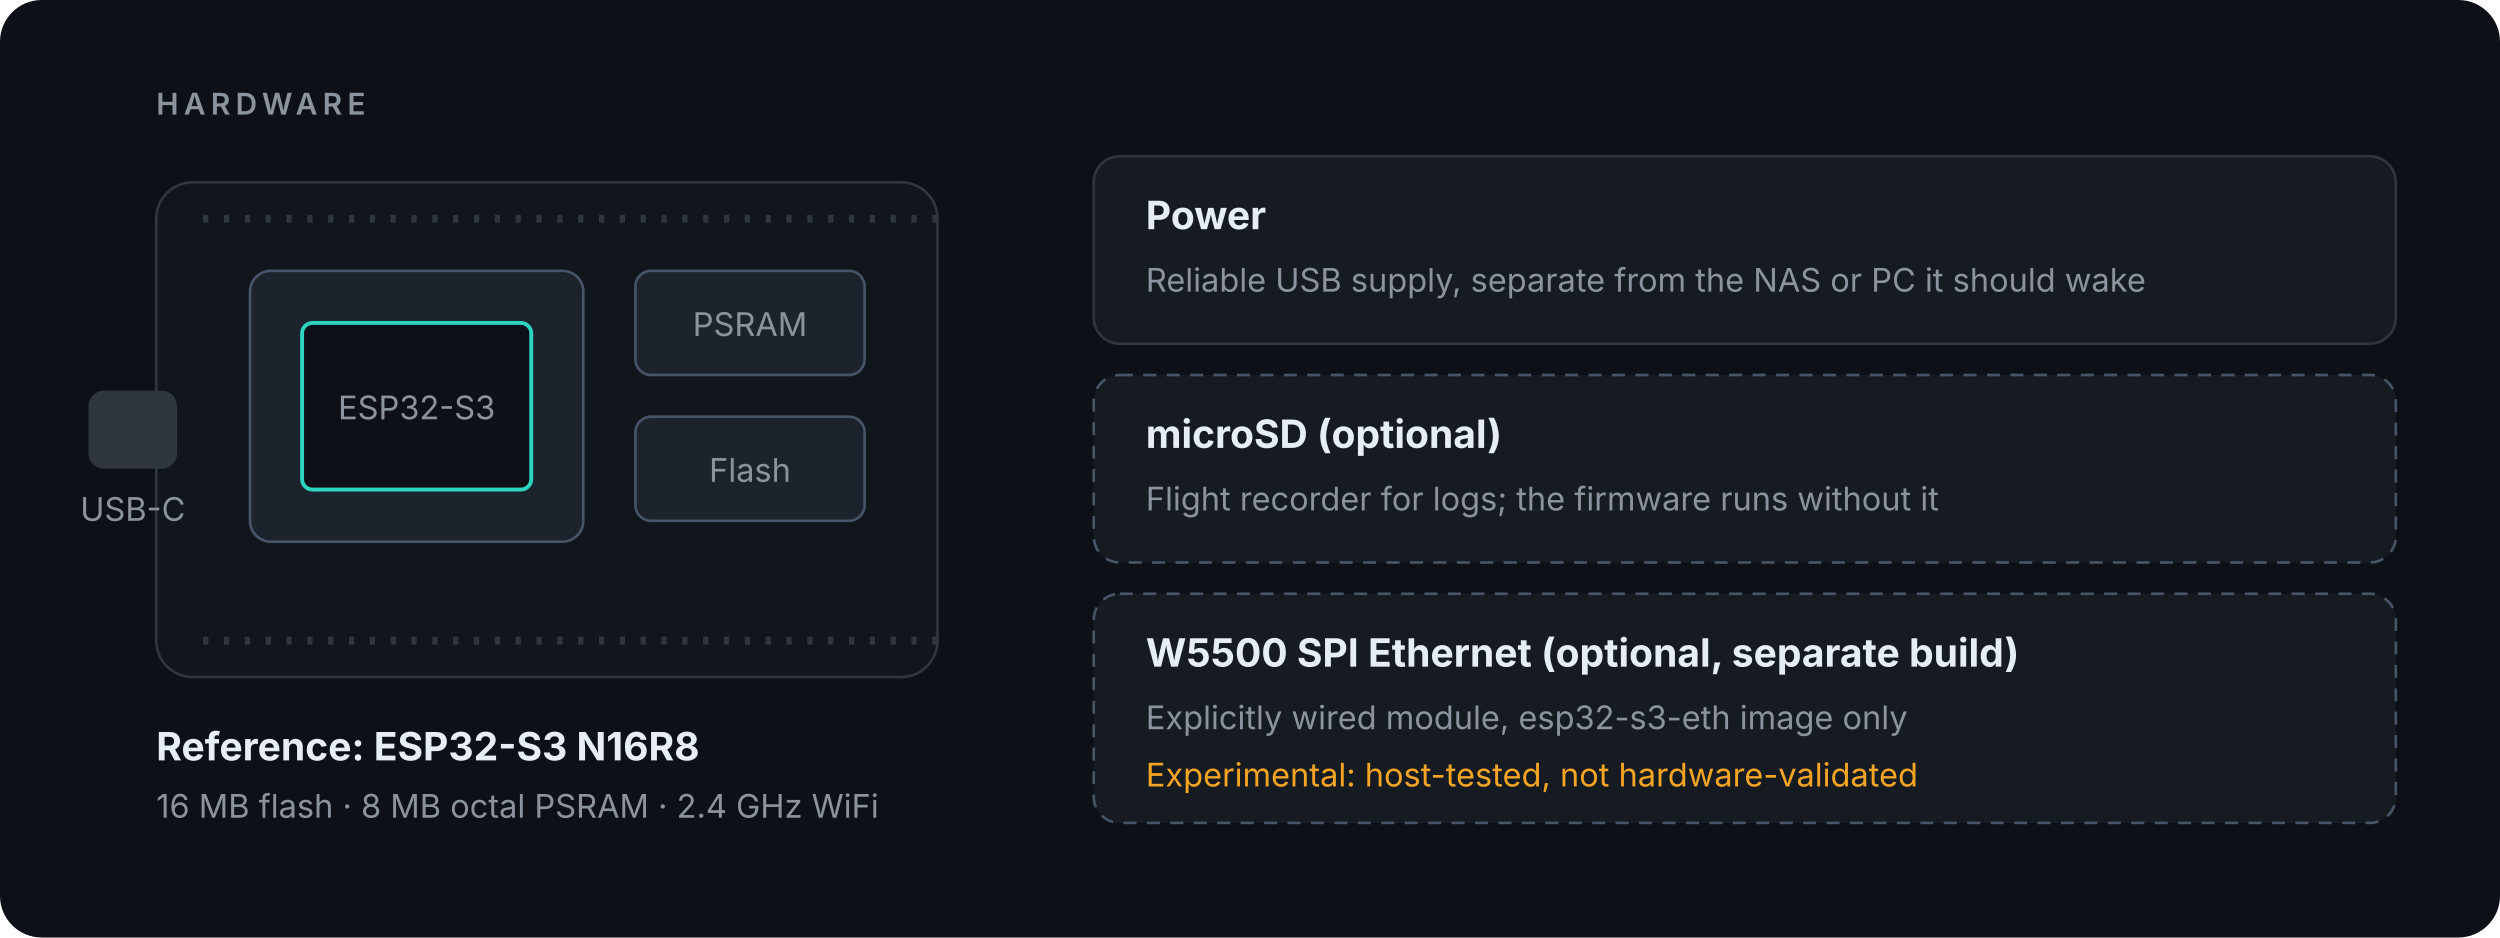
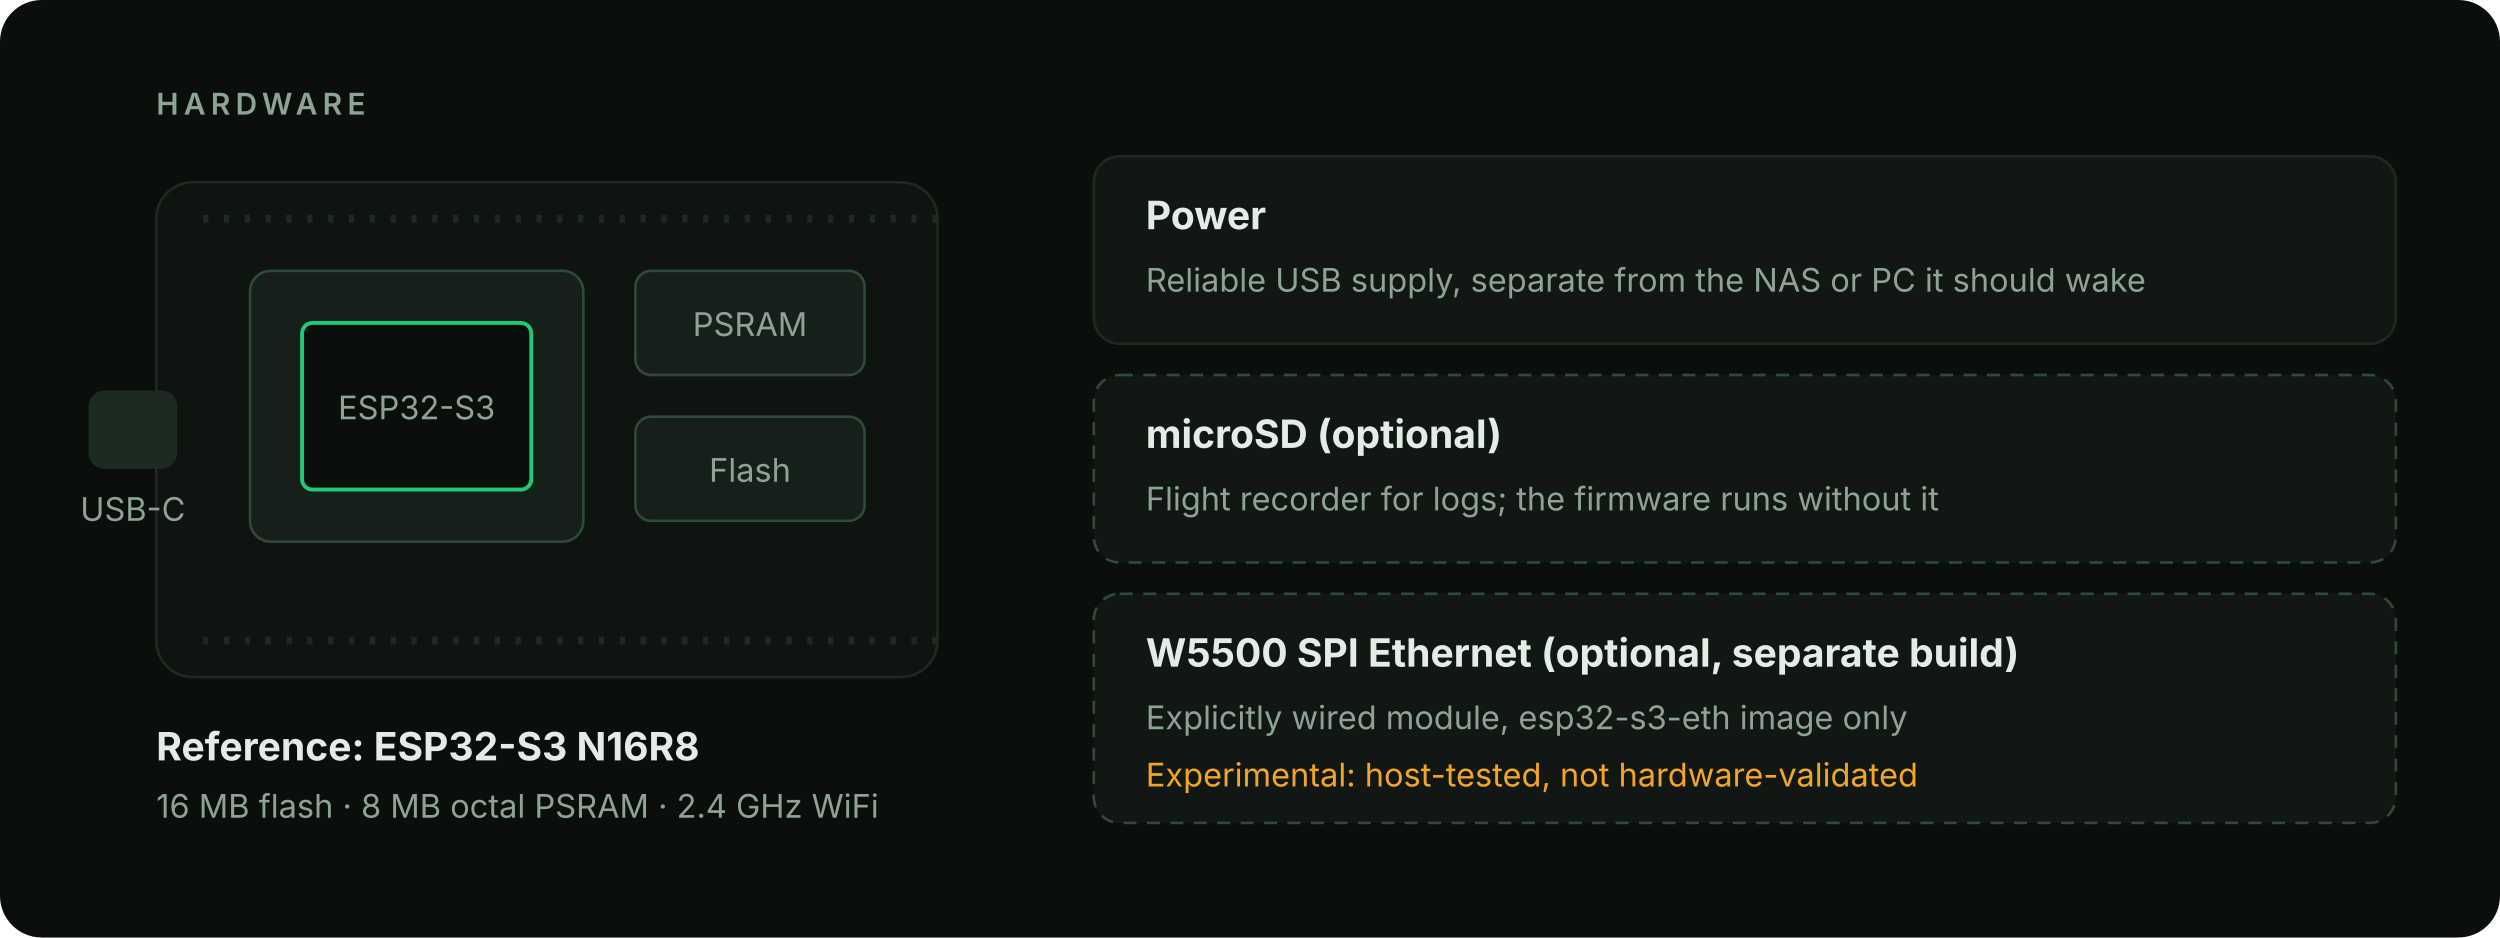
<svg xmlns="http://www.w3.org/2000/svg" viewBox="0 0 960 360" width="960" height="360" role="img" aria-labelledby="t d">
  <style>
-     text{font-family:Inter,'Segoe UI',Roboto,'Helvetica Neue',Arial,sans-serif;fill:#E6EDF3}
-     .h{font-size:15px;font-weight:650}.s{font-size:12.5px;fill:#8B949E}.z{font-size:11.5px;font-weight:600;letter-spacing:2px;fill:#8B949E}
-     .t{fill:#2DD4BF}.am{fill:#F5A524}
-     .box{fill:#161B22;stroke:#30363D}.opt{fill:#161B22;stroke:#475569;stroke-dasharray:5 4}
+     text{font-family:Inter,'Segoe UI',Roboto,'Helvetica Neue',Arial,sans-serif;fill:#E3ECE6}
+     .h{font-size:15px;font-weight:650}.s{font-size:12.5px;fill:#8DA397}.z{font-size:11.5px;font-weight:600;letter-spacing:2px;fill:#8DA397}
+     .t{fill:#1FC97A}.am{fill:#F5A524}
+     .box{fill:#111814;stroke:#1C2A22}.opt{fill:#111814;stroke:#2E4A3B;stroke-dasharray:5 4}
  </style>
-   <rect width="960" height="360" rx="16" fill="#0D1117" />
+   <rect width="960" height="360" rx="16" fill="#0A0F0C" />
  <g>
-     <rect x="60" y="70" width="300" height="190" rx="14" fill="#11161D" stroke="#30363D" />
-     <rect x="96" y="104" width="128" height="104" rx="8" fill="#1C232C" stroke="#475569" />
-     <rect x="116" y="124" width="88" height="64" rx="4" fill="#0D1117" stroke="#2DD4BF" stroke-width="1.5" />
+     <rect x="60" y="70" width="300" height="190" rx="14" fill="#0E1511" stroke="#1C2A22" />
+     <rect x="96" y="104" width="128" height="104" rx="8" fill="#16201A" stroke="#2E4A3B" />
+     <rect x="116" y="124" width="88" height="64" rx="4" fill="#0A0F0C" stroke="#1FC97A" stroke-width="1.5" />
    <text class="s" x="160" y="161" text-anchor="middle">ESP32-S3</text>
-     <rect x="244" y="104" width="88" height="40" rx="6" fill="#1C232C" stroke="#475569" />
+     <rect x="244" y="104" width="88" height="40" rx="6" fill="#16201A" stroke="#2E4A3B" />
    <text class="s" x="288" y="129" text-anchor="middle">PSRAM</text>
-     <rect x="244" y="160" width="88" height="40" rx="6" fill="#1C232C" stroke="#475569" />
+     <rect x="244" y="160" width="88" height="40" rx="6" fill="#16201A" stroke="#2E4A3B" />
    <text class="s" x="288" y="185" text-anchor="middle">Flash</text>
-     <rect x="34" y="150" width="34" height="30" rx="6" fill="#30363D" />
+     <rect x="34" y="150" width="34" height="30" rx="6" fill="#1C2A22" />
    <text class="s" x="51" y="200" text-anchor="middle">USB-C</text>
-     <path d="M78 84h284M78 246h284" stroke="#30363D" stroke-dasharray="2 6" stroke-width="3" />
+     <path d="M78 84h284M78 246h284" stroke="#1C2A22" stroke-dasharray="2 6" stroke-width="3" />
  </g>
  <text class="h" x="60" y="292">Reference: ESP32-S3 N16R8</text>
  <text class="s" x="60" y="314">16 MB flash · 8 MB octal PSRAM · 2.4 GHz WiFi</text>
  <rect class="box" x="420" y="60" width="500" height="72" rx="10" />
  <text class="h" x="440" y="88">Power</text>
  <text class="s" x="440" y="112">Reliable USB supply, separate from the NAS or PC it should wake</text>
  <rect class="opt" x="420" y="144" width="500" height="72" rx="10" />
  <text class="h" x="440" y="172">microSD (optional)</text>
  <text class="s" x="440" y="196">Flight recorder for logs; the firmware runs without it</text>
  <rect class="opt" x="420" y="228" width="500" height="88" rx="10" />
  <text class="h" x="440" y="256">W5500 SPI Ethernet (optional, separate build)</text>
  <text class="s" x="440" y="280">Explicitly wired module, esp32-s3-eth image only</text>
  <text class="s am" x="440" y="302">Experimental: host-tested, not hardware-validated</text>
  <text class="z" x="60" y="44">HARDWARE</text>
</svg>
